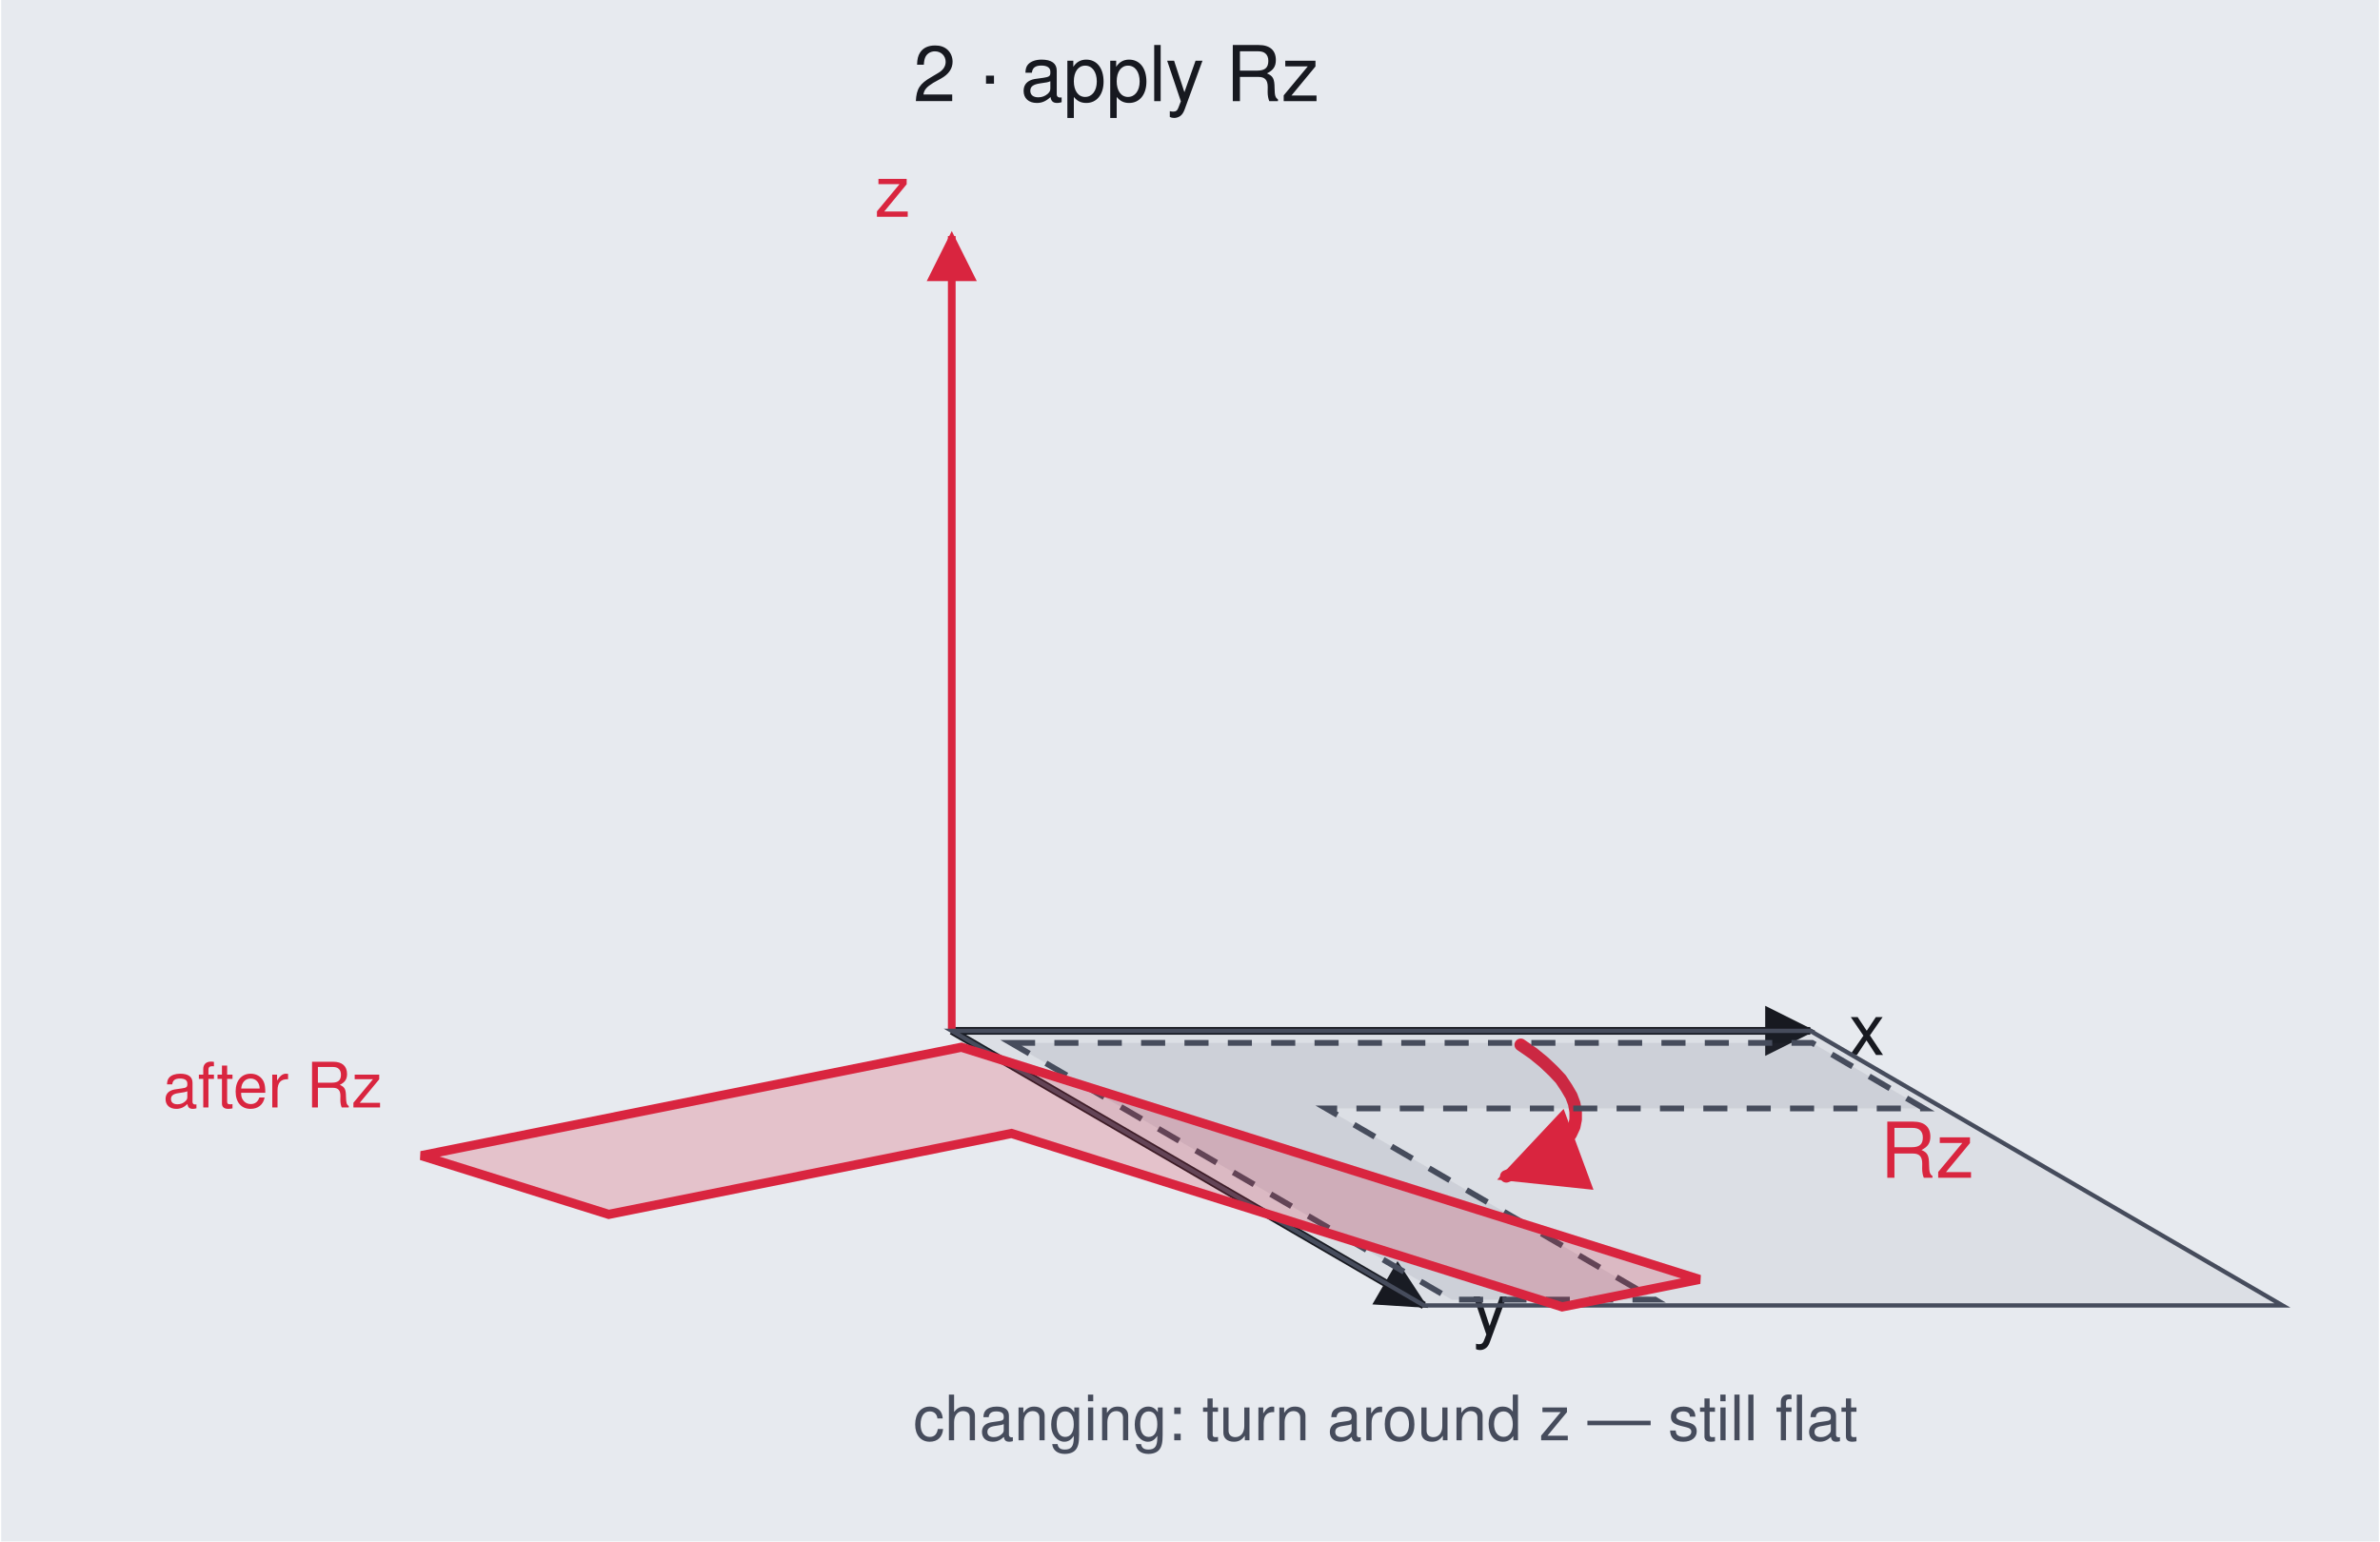
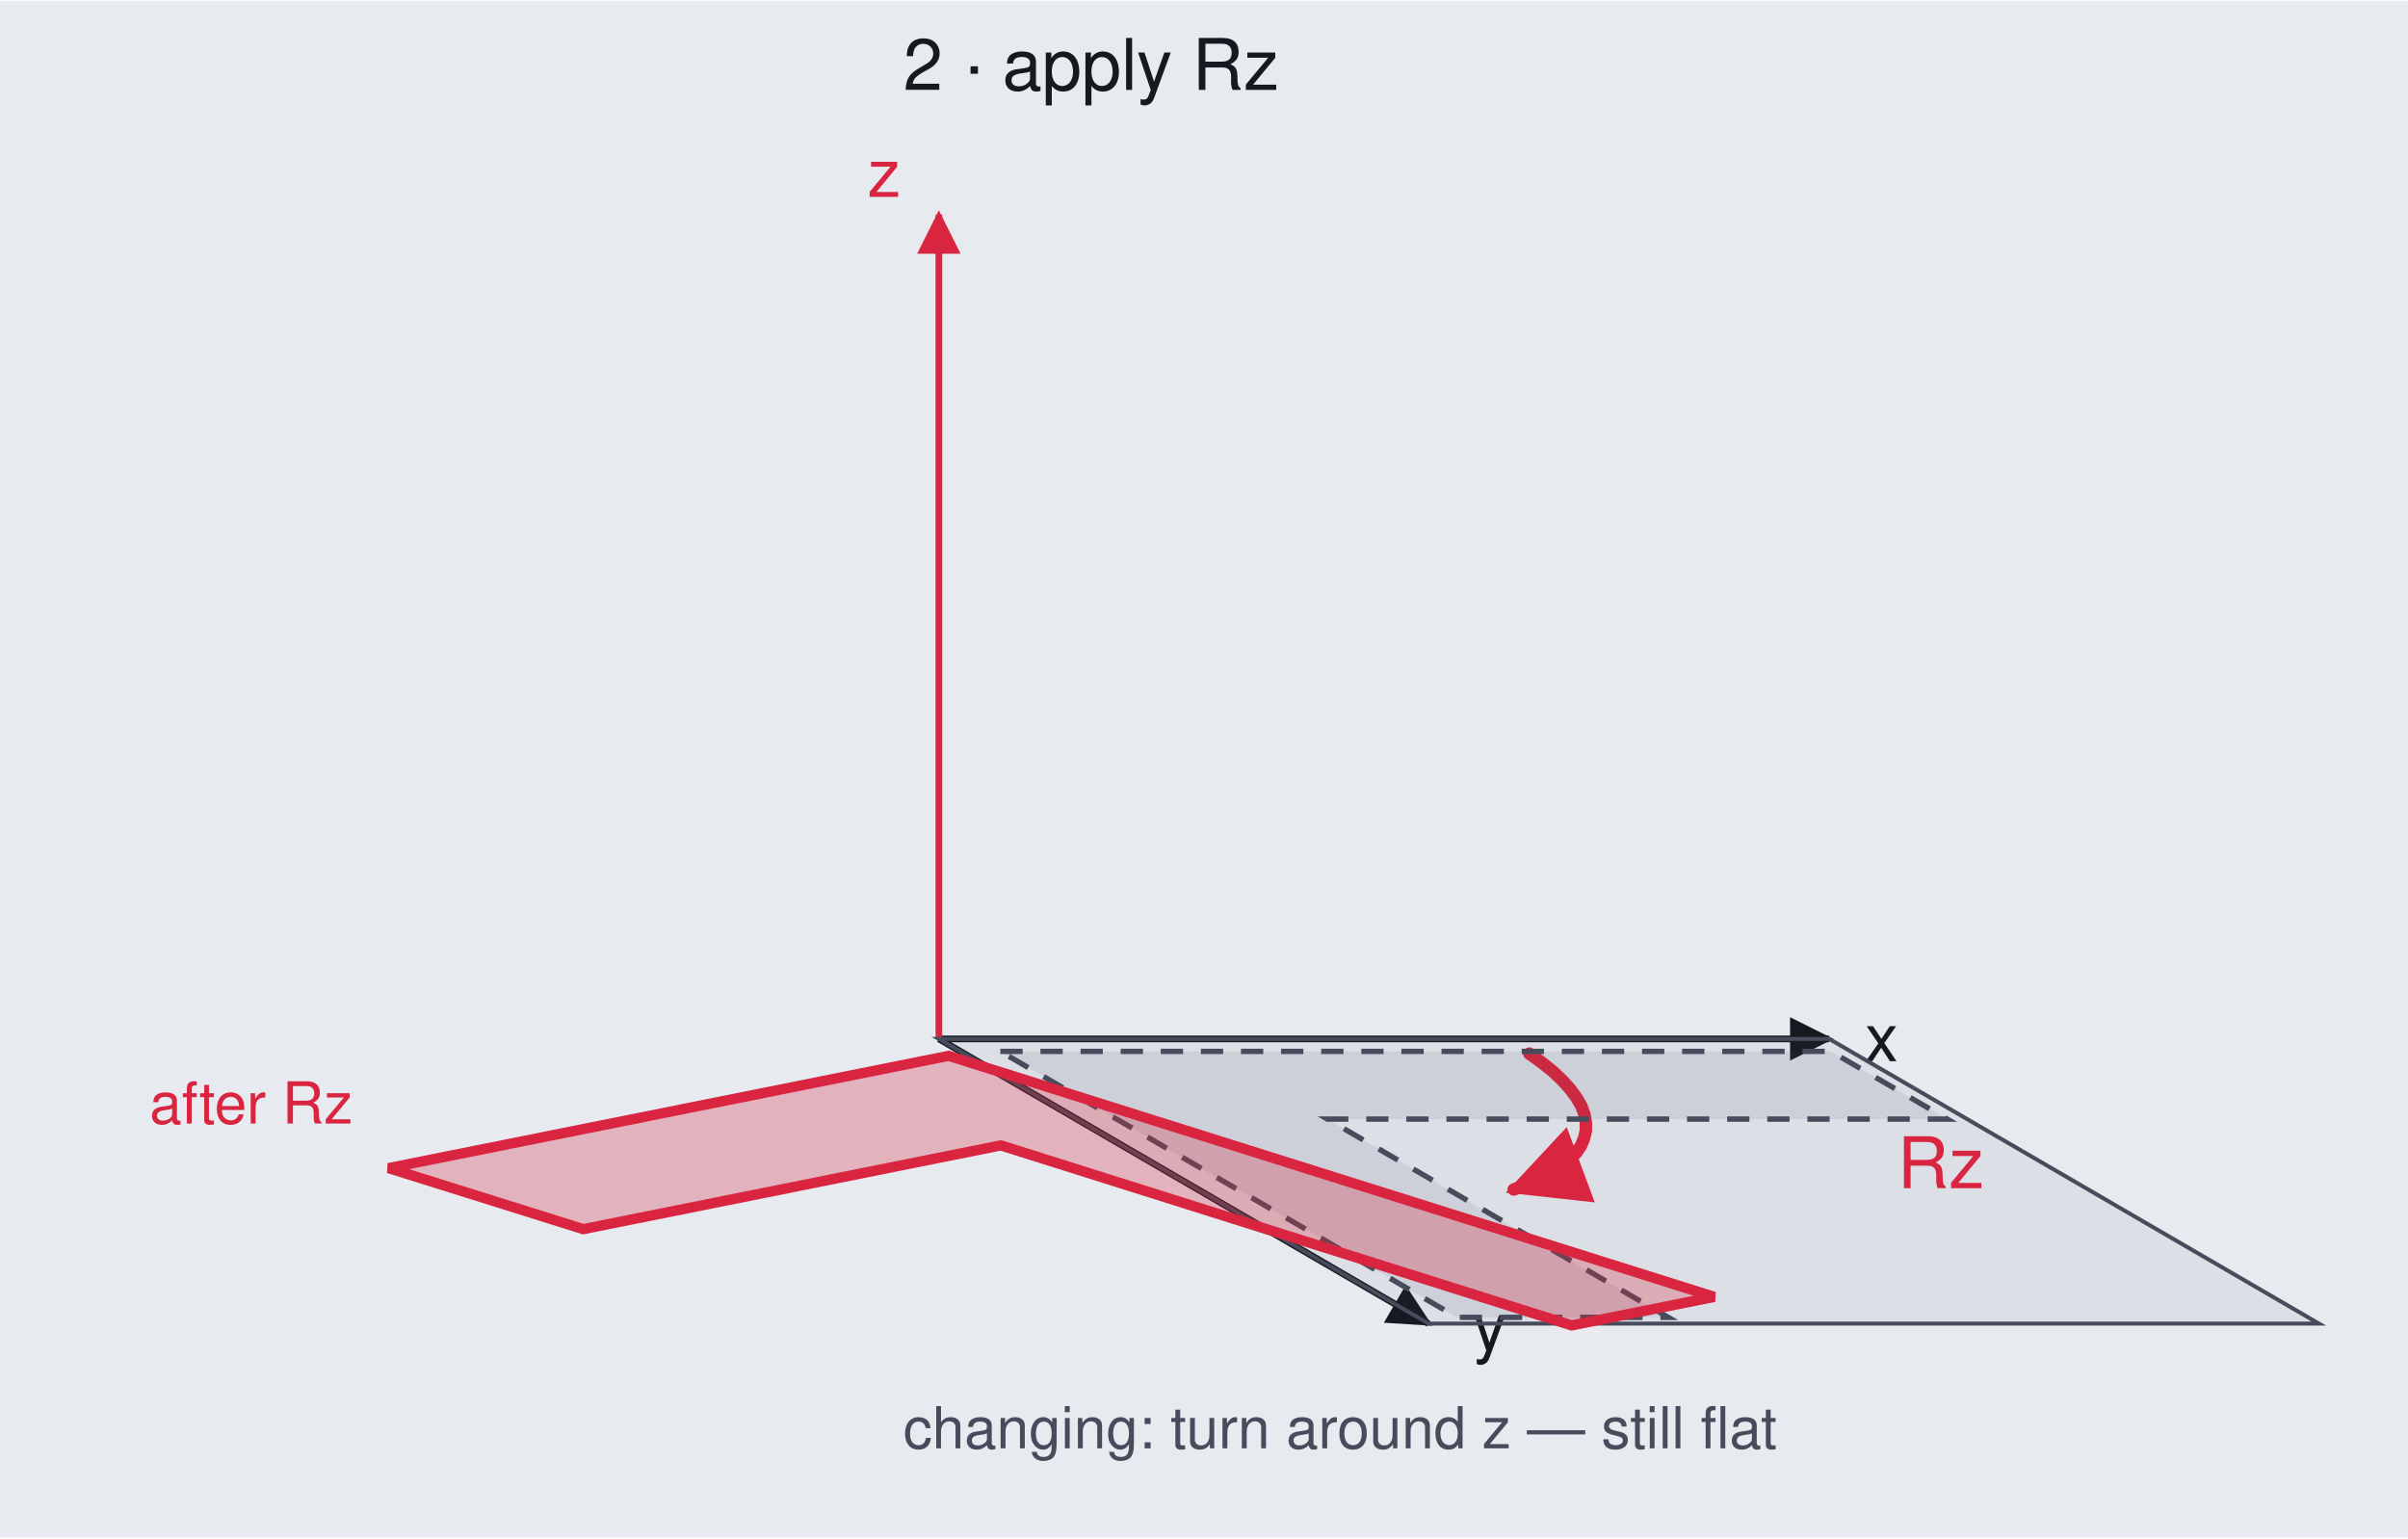
- <svg xmlns="http://www.w3.org/2000/svg" viewBox="-107.3 -4.0 493.5 320.0" width="494" height="320" role="img">
-   <rect x="-107.3" y="-4.0" width="493.5" height="320.0" fill="#e7eaef" />
+ <svg xmlns="http://www.w3.org/2000/svg" viewBox="-120.7 -23.0 540.4 344.9" width="540" height="345" role="img">
+   <rect x="-120.7" y="-23.0" width="540.4" height="344.9" fill="#e7eaef" />
  <defs>
    <marker id="s2-ink" viewBox="0 0 10 10" refX="9" refY="5" markerWidth="6.5" markerHeight="6.5" orient="auto">
      <path d="M0,0 L10,5 L0,10 z" fill="#171920" />
    </marker>
    <marker id="s2-coral" viewBox="0 0 10 10" refX="9" refY="5" markerWidth="6.5" markerHeight="6.5" orient="auto">
      <path d="M0,0 L10,5 L0,10 z" fill="#d9253f" />
    </marker>
    <marker id="s2-blue" viewBox="0 0 10 10" refX="9" refY="5" markerWidth="6.5" markerHeight="6.5" orient="auto">
      <path d="M0,0 L10,5 L0,10 z" fill="#3c00f7" />
    </marker>
  </defs>
-   <line x1="90.0" y1="210.0" x2="268.2" y2="210.0" stroke="#171920" stroke-width="1.6" fill="none" marker-end="url(#s2-ink)" />
-   <text x="276.2" y="215.0" font-family="ui-monospace, GeistMonoVariableVF, Helvetica, monospace" font-size="15" fill="#171920" text-anchor="start">x</text>
-   <line x1="90.0" y1="210.0" x2="188.0" y2="267.0" stroke="#171920" stroke-width="1.6" fill="none" marker-end="url(#s2-ink)" />
-   <text x="198.0" y="273.0" font-family="ui-monospace, GeistMonoVariableVF, Helvetica, monospace" font-size="15" fill="#171920" text-anchor="start">y</text>
-   <line x1="90.0" y1="210.0" x2="90.0" y2="45.0" stroke="#d9253f" stroke-width="1.6" fill="none" marker-end="url(#s2-coral)" />
-   <text x="74.0" y="41.0" font-family="ui-monospace, GeistMonoVariableVF, Helvetica, monospace" font-size="15" fill="#d9253f" text-anchor="start">z</text>
-   <polygon points="90.0,210.0 268.2,210.0 366.2,267.0 188.0,267.0" fill="#464c5c" fill-opacity="0.07" stroke="#464c5c" stroke-width="0.9" />
-   <text x="82.0" y="17.0" font-family="ui-monospace, GeistMonoVariableVF, Helvetica, monospace" font-size="16" fill="#171920" text-anchor="start">2 · apply Rz</text>
-   <path d="M208.1,212.9 L210.7,214.7 L212.9,216.5 L214.8,218.3 L216.4,220.0 L217.6,221.8 L218.6,223.5 L219.2,225.1 L219.5,226.8 L219.5,228.4 L219.2,229.9 L218.5,231.4 L217.5,232.8 L216.2,234.2 L214.6,235.5 L212.7,236.8 L210.5,238.0 L207.9,239.1 L205.1,240.2" fill="none" stroke="#d9253f" stroke-width="2.6" stroke-linecap="round" stroke-linejoin="round" />
-   <polygon points="203.2,240.9 217.0,226.2 223.2,243.0" fill="#d9253f" />
-   <text x="282.7" y="240.5" font-family="ui-monospace, GeistMonoVariableVF, Helvetica, monospace" font-size="16" fill="#d9253f" text-anchor="start">Rz</text>
-   <polygon points="102.3,212.5 268.6,212.5 291.8,226.1 167.7,226.1 236.0,265.8 193.8,265.8" fill="#464c5c" fill-opacity="0.1" stroke="#464c5c" stroke-width="1.2" stroke-dasharray="5 4" />
-   <polygon points="92.0,213.4 245.2,261.6 216.7,267.3 102.4,231.3 18.8,248.1 -20.1,235.9" fill="#d9253f" fill-opacity="0.2" stroke="#d9253f" stroke-width="1.9" />
-   <text x="-28.1" y="225.9" font-family="ui-monospace, GeistMonoVariableVF, Helvetica, monospace" font-size="13" fill="#d9253f" text-anchor="end">after Rz</text>
-   <text x="82.0" y="295.0" font-family="ui-monospace, GeistMonoVariableVF, Helvetica, monospace" font-size="13" fill="#464c5c" text-anchor="start">changing: turn around z — still flat</text>
+   <line x1="90.0" y1="210.0" x2="289.8" y2="210.0" stroke="#171920" stroke-width="1.5" fill="none" marker-end="url(#s2-ink)" />
+   <text x="297.8" y="215.0" font-family="ui-monospace, GeistMonoVariableVF, Helvetica, monospace" font-size="15" fill="#171920" text-anchor="start">x</text>
+   <line x1="90.0" y1="210.0" x2="199.9" y2="273.9" stroke="#171920" stroke-width="1.5" fill="none" marker-end="url(#s2-ink)" />
+   <text x="209.9" y="279.9" font-family="ui-monospace, GeistMonoVariableVF, Helvetica, monospace" font-size="15" fill="#171920" text-anchor="start">y</text>
+   <line x1="90.0" y1="210.0" x2="90.0" y2="25.0" stroke="#d9253f" stroke-width="1.5" fill="none" marker-end="url(#s2-coral)" />
+   <text x="74.0" y="21.0" font-family="ui-monospace, GeistMonoVariableVF, Helvetica, monospace" font-size="15" fill="#d9253f" text-anchor="start">z</text>
+   <polygon points="90.0,210.0 289.8,210.0 399.7,273.9 199.9,273.9" fill="#464c5c" fill-opacity="0.07" stroke="#464c5c" stroke-width="0.9" />
+   <text x="82.0" y="-3.0" font-family="ui-monospace, GeistMonoVariableVF, Helvetica, monospace" font-size="16" fill="#171920" text-anchor="start">2 · apply Rz</text>
+   <path d="M222.5,213.3 L225.3,215.3 L227.8,217.3 L229.9,219.3 L231.7,221.3 L233.1,223.2 L234.2,225.1 L234.9,227.0 L235.2,228.8 L235.2,230.6 L234.8,232.3 L234.1,234.0 L233.0,235.6 L231.5,237.2 L229.7,238.6 L227.6,240.1 L225.1,241.4 L222.2,242.6 L219.0,243.8" fill="none" stroke="#d9253f" stroke-width="2.8" stroke-linecap="round" stroke-linejoin="round" />
+   <polygon points="217.2,244.5 230.9,229.8 237.2,246.7" fill="#d9253f" />
+   <text x="305.1" y="243.5" font-family="ui-monospace, GeistMonoVariableVF, Helvetica, monospace" font-size="16" fill="#d9253f" text-anchor="start">Rz</text>
+   <polygon points="103.8,212.8 290.2,212.8 316.3,228.0 177.2,228.0 253.7,272.5 206.3,272.5" fill="#464c5c" fill-opacity="0.1" stroke="#464c5c" stroke-width="1.2" stroke-dasharray="5 4" />
+   <polygon points="92.2,213.8 264.0,267.9 232.0,274.3 103.9,233.9 10.2,252.7 -33.5,239.0" fill="#d9253f" fill-opacity="0.28" stroke="#d9253f" stroke-width="2.3" />
+   <text x="-41.5" y="229.0" font-family="ui-monospace, GeistMonoVariableVF, Helvetica, monospace" font-size="13" fill="#d9253f" text-anchor="end">after Rz</text>
+   <text x="82.0" y="301.9" font-family="ui-monospace, GeistMonoVariableVF, Helvetica, monospace" font-size="13" fill="#464c5c" text-anchor="start">changing: turn around z — still flat</text>
</svg>
